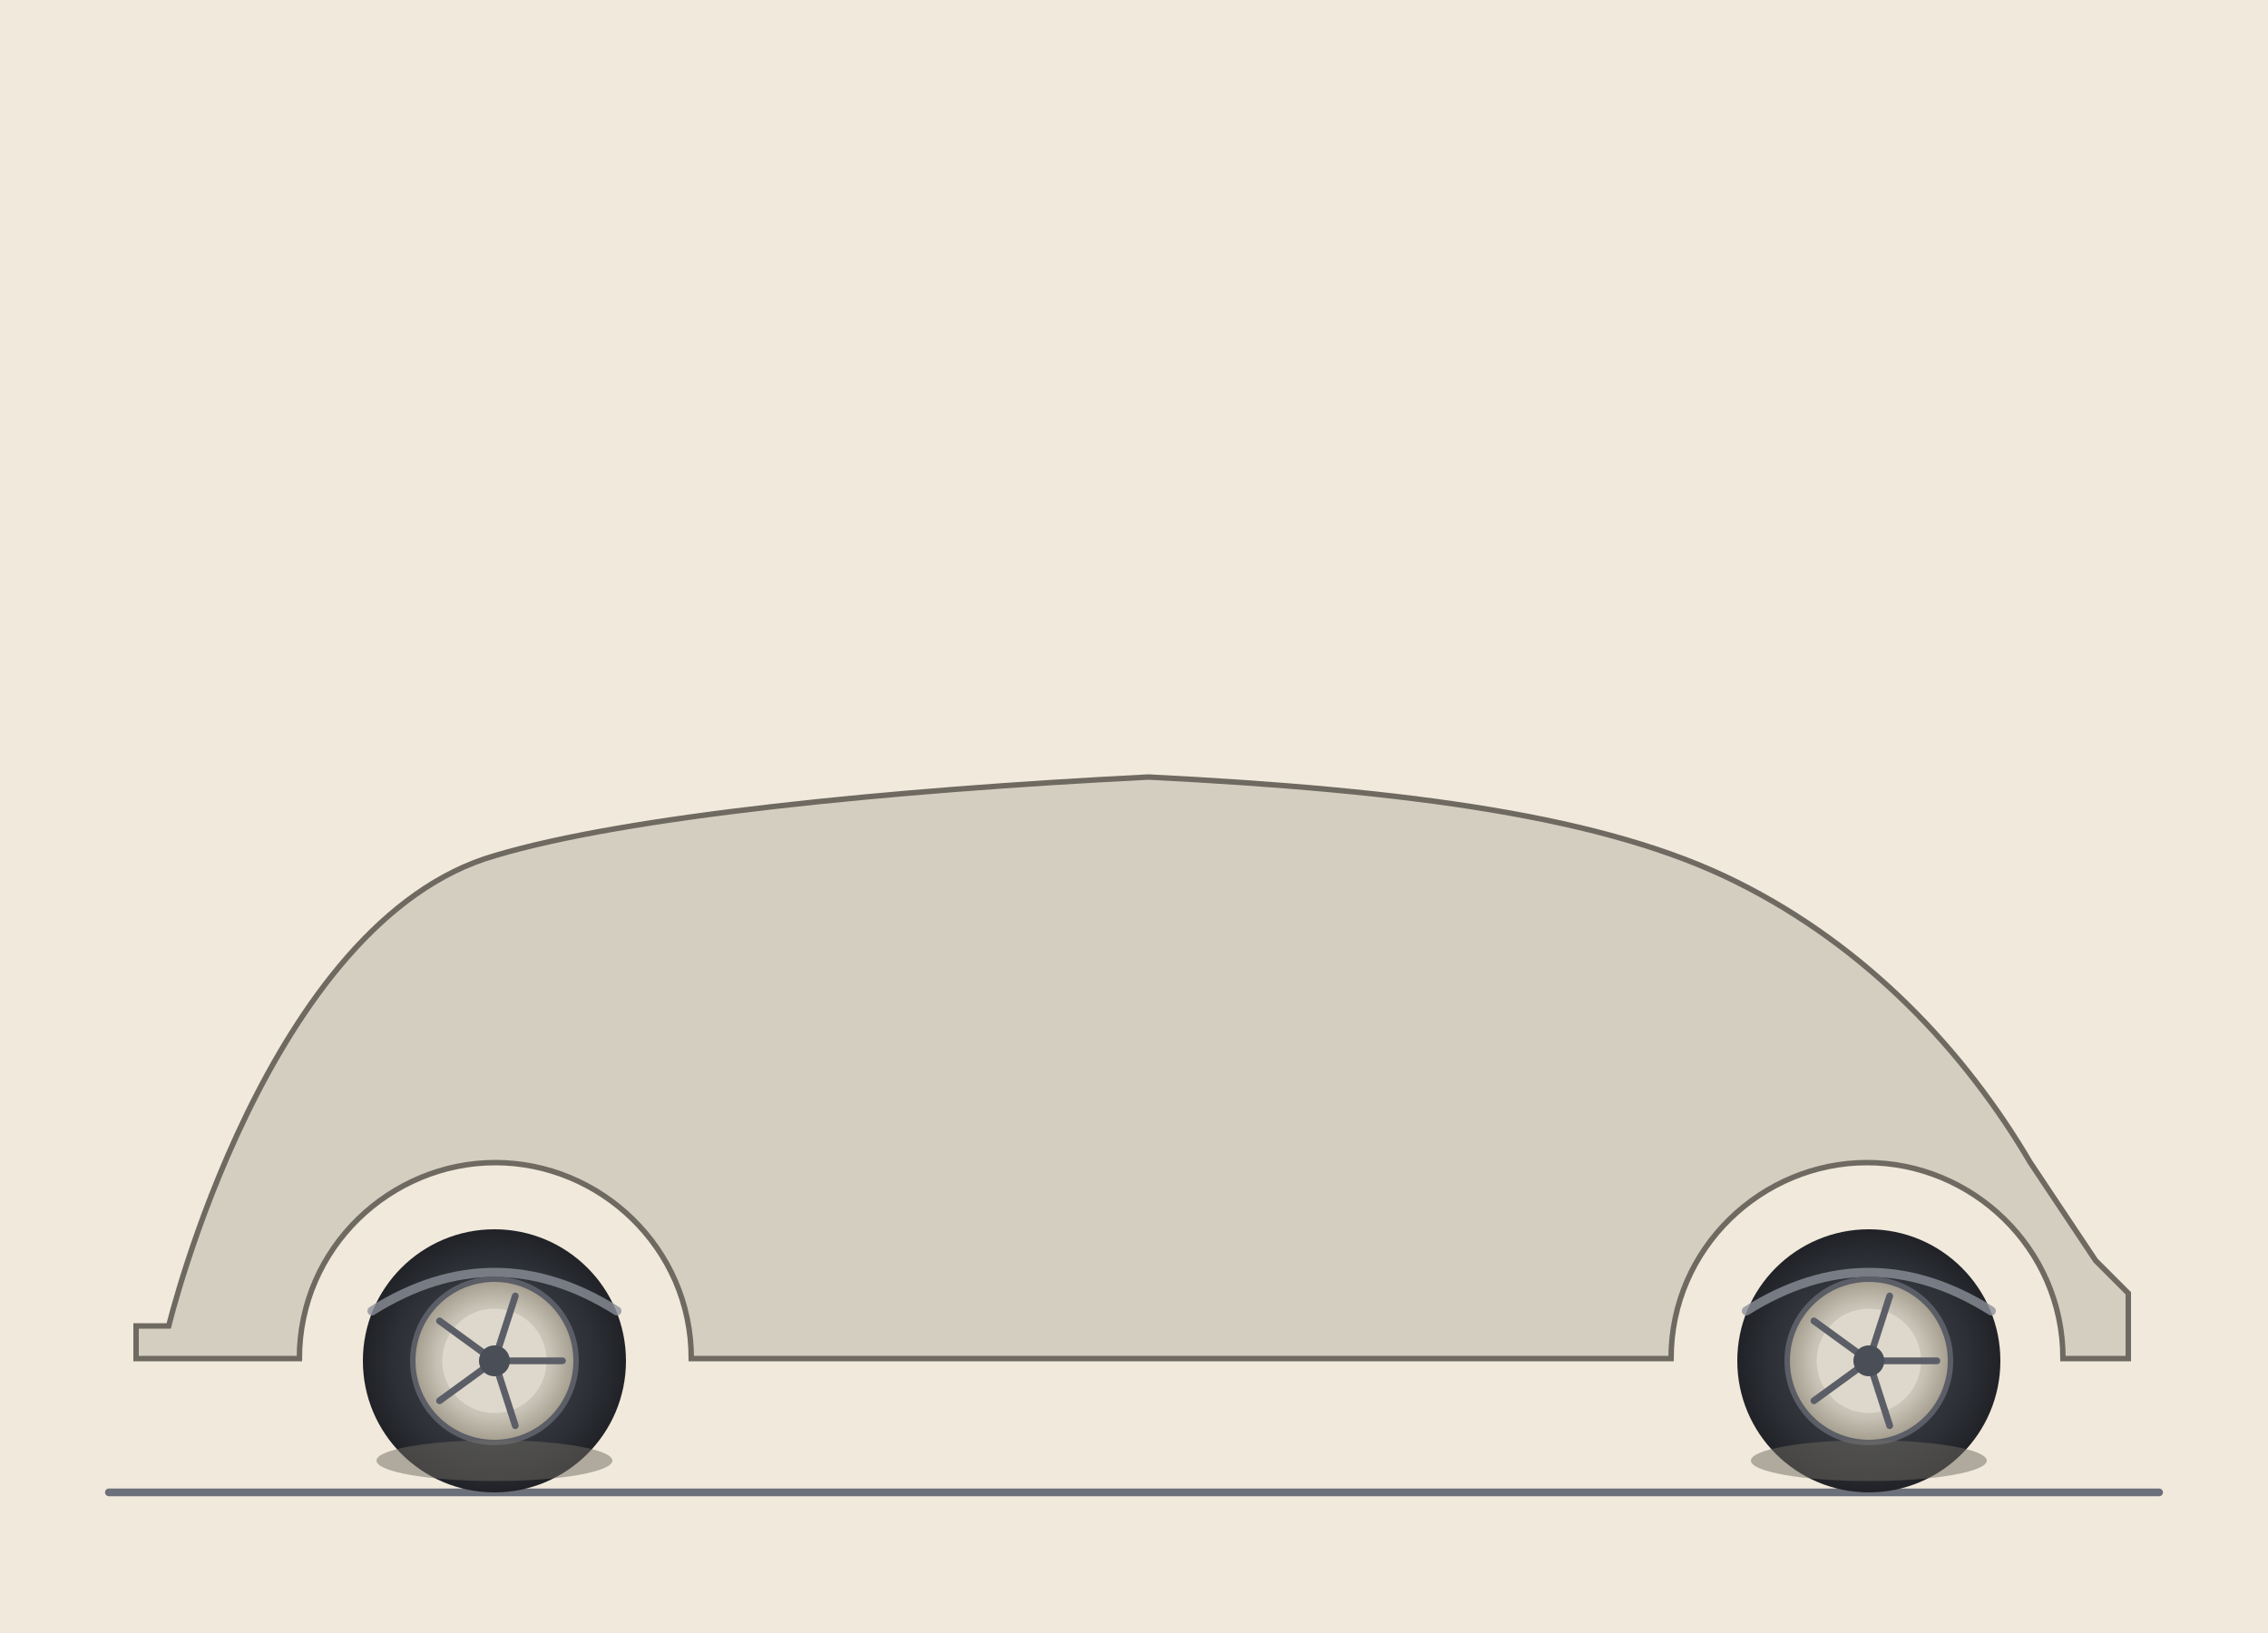
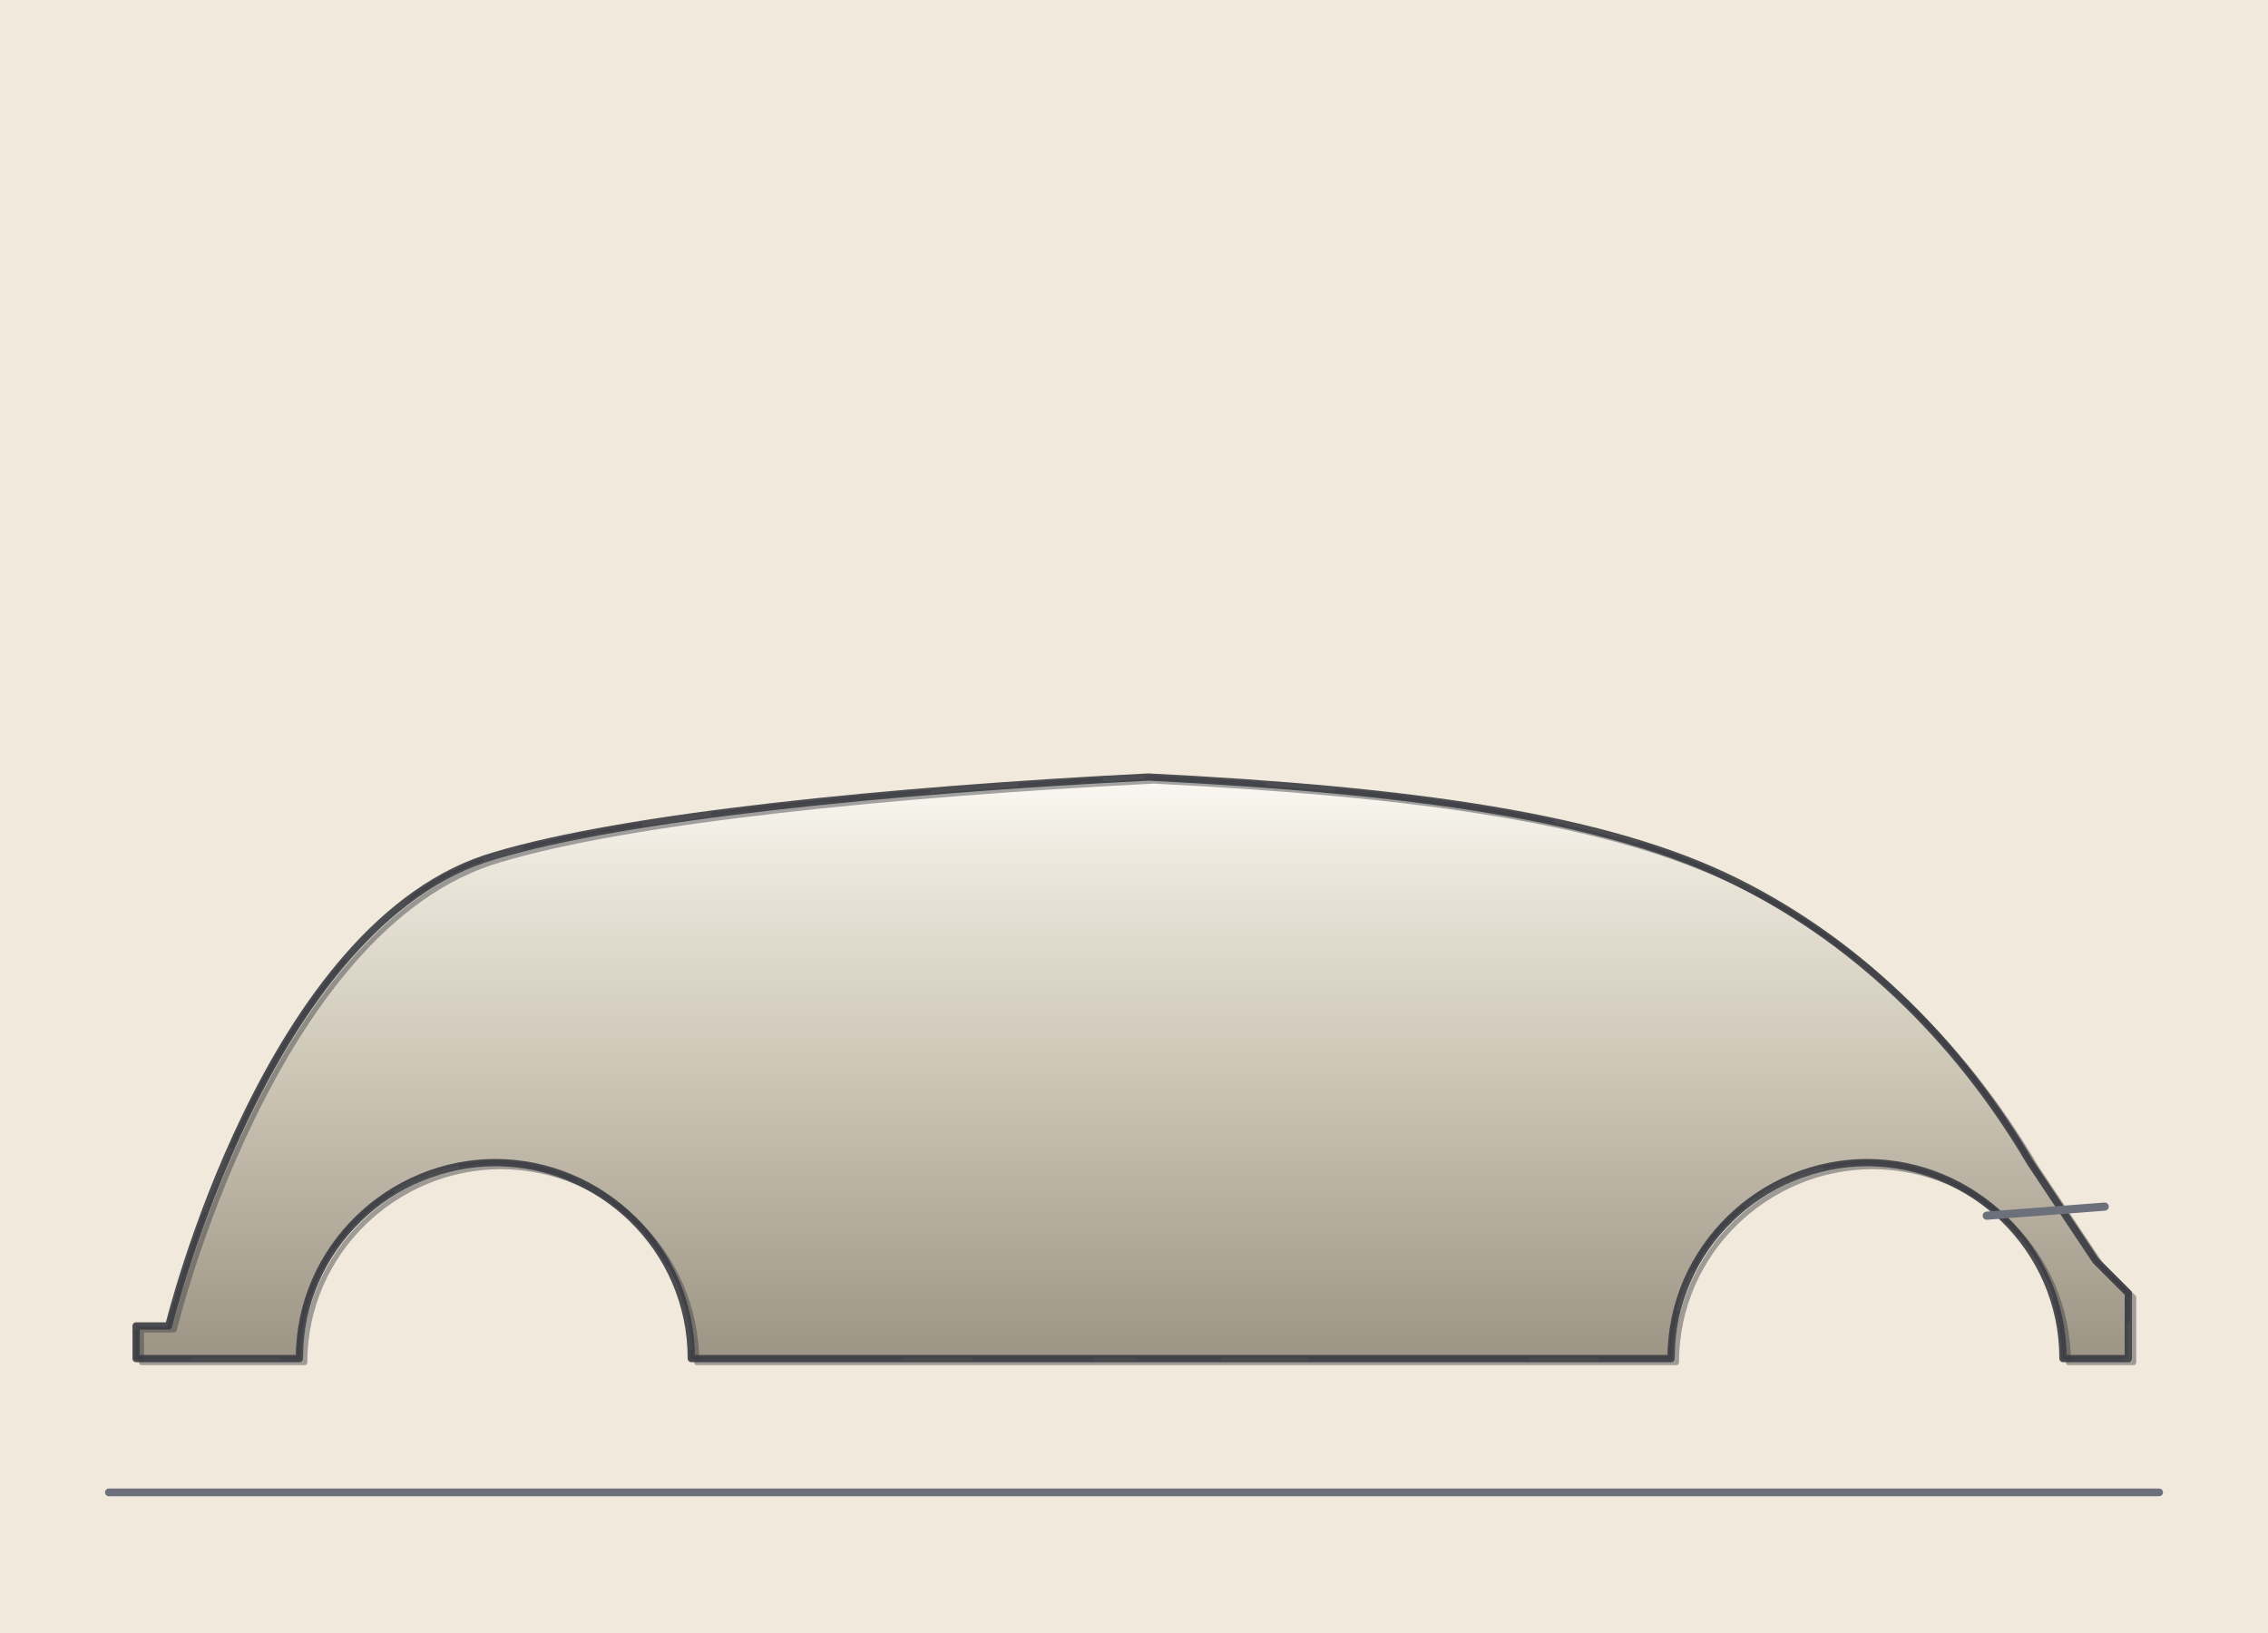
<svg xmlns="http://www.w3.org/2000/svg" viewBox="0 0 500 360" role="img">
  <defs>
    <linearGradient id="gBody" x1="0" y1="0" x2="0" y2="1">
      <stop offset="0%" stop-color="#FBF9F3" />
      <stop offset="18%" stop-color="#E9E4D8" />
      <stop offset="55%" stop-color="#C9C2B2" />
      <stop offset="100%" stop-color="#9C9484" />
    </linearGradient>
    <linearGradient id="gGlass" x1="0" y1="0" x2="0" y2="1">
      <stop offset="0%" stop-color="#55585F" />
      <stop offset="100%" stop-color="#7B7F88" />
    </linearGradient>
    <radialGradient id="gTire" cx="0.5" cy="0.5" r="0.5">
      <stop offset="0%" stop-color="#4A4E55" />
      <stop offset="75%" stop-color="#2D3036" />
      <stop offset="100%" stop-color="#202227" />
    </radialGradient>
    <radialGradient id="gRim" cx="0.5" cy="0.5" r="0.5">
      <stop offset="0%" stop-color="#F3F2EC" />
      <stop offset="70%" stop-color="#C6C1B4" />
      <stop offset="100%" stop-color="#A39C8D" />
    </radialGradient>
    <radialGradient id="gGround" cx="0.5" cy="0.5" r="0.5">
      <stop offset="0%" stop-color="#8A8478" stop-opacity="0.34" />
      <stop offset="100%" stop-color="#8A8478" stop-opacity="0" />
    </radialGradient>
  </defs>
  <rect x="0" y="0" width="500" height="360" fill="#F1E9DB" />
  <line x1="24" y1="329" x2="476" y2="329" stroke="#6C707A" stroke-width="1.7" stroke-linecap="round" stroke-linejoin="round" />
-   <circle cx="109" cy="300" r="29" fill="url(#gTire)" />
-   <path d="M82 289 Q109 272 136 289" stroke="#8B8F98" stroke-width="2.0" fill="none" stroke-linecap="round" opacity="0.8" />
-   <circle cx="109" cy="300" r="18" fill="url(#gRim)" stroke="#5B5E66" stroke-width="1.2" />
-   <circle cx="109" cy="300" r="11.5" fill="#DDD8CB" />
-   <line x1="109" y1="300" x2="124.0" y2="300.0" stroke="#5B5E66" stroke-width="1.5" stroke-linecap="round" />
-   <line x1="109" y1="300" x2="113.6" y2="314.3" stroke="#5B5E66" stroke-width="1.5" stroke-linecap="round" />
-   <line x1="109" y1="300" x2="96.9" y2="308.8" stroke="#5B5E66" stroke-width="1.5" stroke-linecap="round" />
-   <line x1="109" y1="300" x2="96.9" y2="291.2" stroke="#5B5E66" stroke-width="1.5" stroke-linecap="round" />
-   <line x1="109" y1="300" x2="113.6" y2="285.7" stroke="#5B5E66" stroke-width="1.5" stroke-linecap="round" />
-   <circle cx="109" cy="300" r="3.4" fill="#4A4E56" />
-   <ellipse cx="109" cy="322" rx="26" ry="4.5" fill="#6E6A61" opacity="0.5" />
-   <circle cx="412" cy="300" r="29" fill="url(#gTire)" />
-   <path d="M385 289 Q412 272 439 289" stroke="#8B8F98" stroke-width="2.0" fill="none" stroke-linecap="round" opacity="0.8" />
-   <circle cx="412" cy="300" r="18" fill="url(#gRim)" stroke="#5B5E66" stroke-width="1.2" />
-   <circle cx="412" cy="300" r="11.5" fill="#DDD8CB" />
-   <line x1="412" y1="300" x2="427.0" y2="300.0" stroke="#5B5E66" stroke-width="1.5" stroke-linecap="round" />
-   <line x1="412" y1="300" x2="416.6" y2="314.3" stroke="#5B5E66" stroke-width="1.5" stroke-linecap="round" />
-   <line x1="412" y1="300" x2="399.9" y2="308.8" stroke="#5B5E66" stroke-width="1.5" stroke-linecap="round" />
-   <line x1="412" y1="300" x2="399.9" y2="291.2" stroke="#5B5E66" stroke-width="1.5" stroke-linecap="round" />
-   <line x1="412" y1="300" x2="416.6" y2="285.7" stroke="#5B5E66" stroke-width="1.5" stroke-linecap="round" />
-   <circle cx="412" cy="300" r="3.4" fill="#4A4E56" />
-   <ellipse cx="412" cy="322" rx="26" ry="4.5" fill="#6E6A61" opacity="0.5" />
-   <path d="M37.2 292.3 C37.2 292.3 58.8 203.0 109.2 188.6 C138.0 180.0 195.6 174.2 253.2 171.3 C310.8 174.2 354.0 180.0 382.8 194.4 C411.6 208.7 433.2 231.8 447.6 256.3 L462.0 277.9 L469.2 285.1 L469.2 299.5 L454.8 299.5 C454.8 275.0 434.6 256.3 411.6 256.3 C388.6 256.3 368.4 275.0 368.4 299.5 L152.4 299.5 C152.4 275.0 132.2 256.3 109.2 256.3 C86.2 256.3 66.0 275.0 66.0 299.5 L30.0 299.5 L30.0 292.3 Z" fill="#D4CEC0" stroke="#6E6A61" stroke-width="1.2" />
+   <path d="M37.2 292.3 C37.2 292.3 58.8 203.0 109.2 188.6 C138.0 180.0 195.6 174.2 253.2 171.3 C310.8 174.2 354.0 180.0 382.8 194.4 C411.6 208.7 433.2 231.8 447.6 256.3 L462.0 277.9 L469.2 285.1 L469.2 299.5 L454.8 299.5 C454.8 275.0 434.6 256.3 411.6 256.3 C388.6 256.3 368.4 275.0 368.4 299.5 L152.4 299.5 C152.4 275.0 132.2 256.3 109.2 256.3 C86.2 256.3 66.0 275.0 66.0 299.5 L30.0 299.5 L30.0 292.3 Z" fill="url(#gBody)" />
+   <path d="M37.2 292.3 C37.2 292.3 58.8 203.0 109.2 188.6 C138.0 180.0 195.6 174.2 253.2 171.3 C310.8 174.2 354.0 180.0 382.8 194.4 C411.6 208.7 433.2 231.8 447.6 256.3 L462.0 277.9 L469.2 285.1 L469.2 299.5 L454.8 299.5 C454.8 275.0 434.6 256.3 411.6 256.3 C388.6 256.3 368.4 275.0 368.4 299.5 L152.4 299.5 C152.4 275.0 132.2 256.3 109.2 256.3 C86.2 256.3 66.0 275.0 66.0 299.5 L30.0 299.5 L30.0 292.3 Z" stroke="#3A3C42" stroke-width="1.6" stroke-linecap="round" stroke-linejoin="round" fill="none" opacity="0.9" />
+   <path d="M37.2 292.3 C37.2 292.3 58.8 203.0 109.2 188.6 C138.0 180.0 195.6 174.2 253.2 171.3 C310.8 174.2 354.0 180.0 382.8 194.4 C411.6 208.7 433.2 231.8 447.6 256.3 L462.0 277.9 L469.2 285.1 L469.2 299.5 L454.8 299.5 C454.8 275.0 434.6 256.3 411.6 256.3 C388.6 256.3 368.4 275.0 368.4 299.5 L152.4 299.5 C152.4 275.0 132.2 256.3 109.2 256.3 C86.2 256.3 66.0 275.0 66.0 299.5 L30.0 299.5 L30.0 292.3 Z" stroke="#3A3C42" stroke-width="1.1" stroke-linecap="round" stroke-linejoin="round" fill="none" opacity="0.45" transform="translate(1.2 0.9)" />
+   <path d="M37.2 292.3 C37.2 292.3 58.8 203.0 109.2 188.6 C138.0 180.0 195.6 174.2 253.2 171.3 C310.8 174.2 354.0 180.0 382.8 194.4 C411.6 208.7 433.2 231.8 447.6 256.3 L462.0 277.9 L469.2 285.1 L469.2 299.5 L454.8 299.5 C454.8 275.0 434.6 256.3 411.6 256.3 C388.6 256.3 368.4 275.0 368.4 299.5 L152.4 299.5 C152.4 275.0 132.2 256.3 109.2 256.3 C86.2 256.3 66.0 275.0 66.0 299.5 L30.0 299.5 L30.0 292.3 Z" stroke="#3A3C42" stroke-width="0.8" stroke-linecap="round" stroke-linejoin="round" fill="none" stroke-dasharray="26 16 48 20 18 10" opacity="0.5" />
+   <line x1="438" y1="268" x2="464" y2="266" stroke="#6C707A" stroke-width="1.8" stroke-linecap="round" stroke-linejoin="round" />
</svg>
